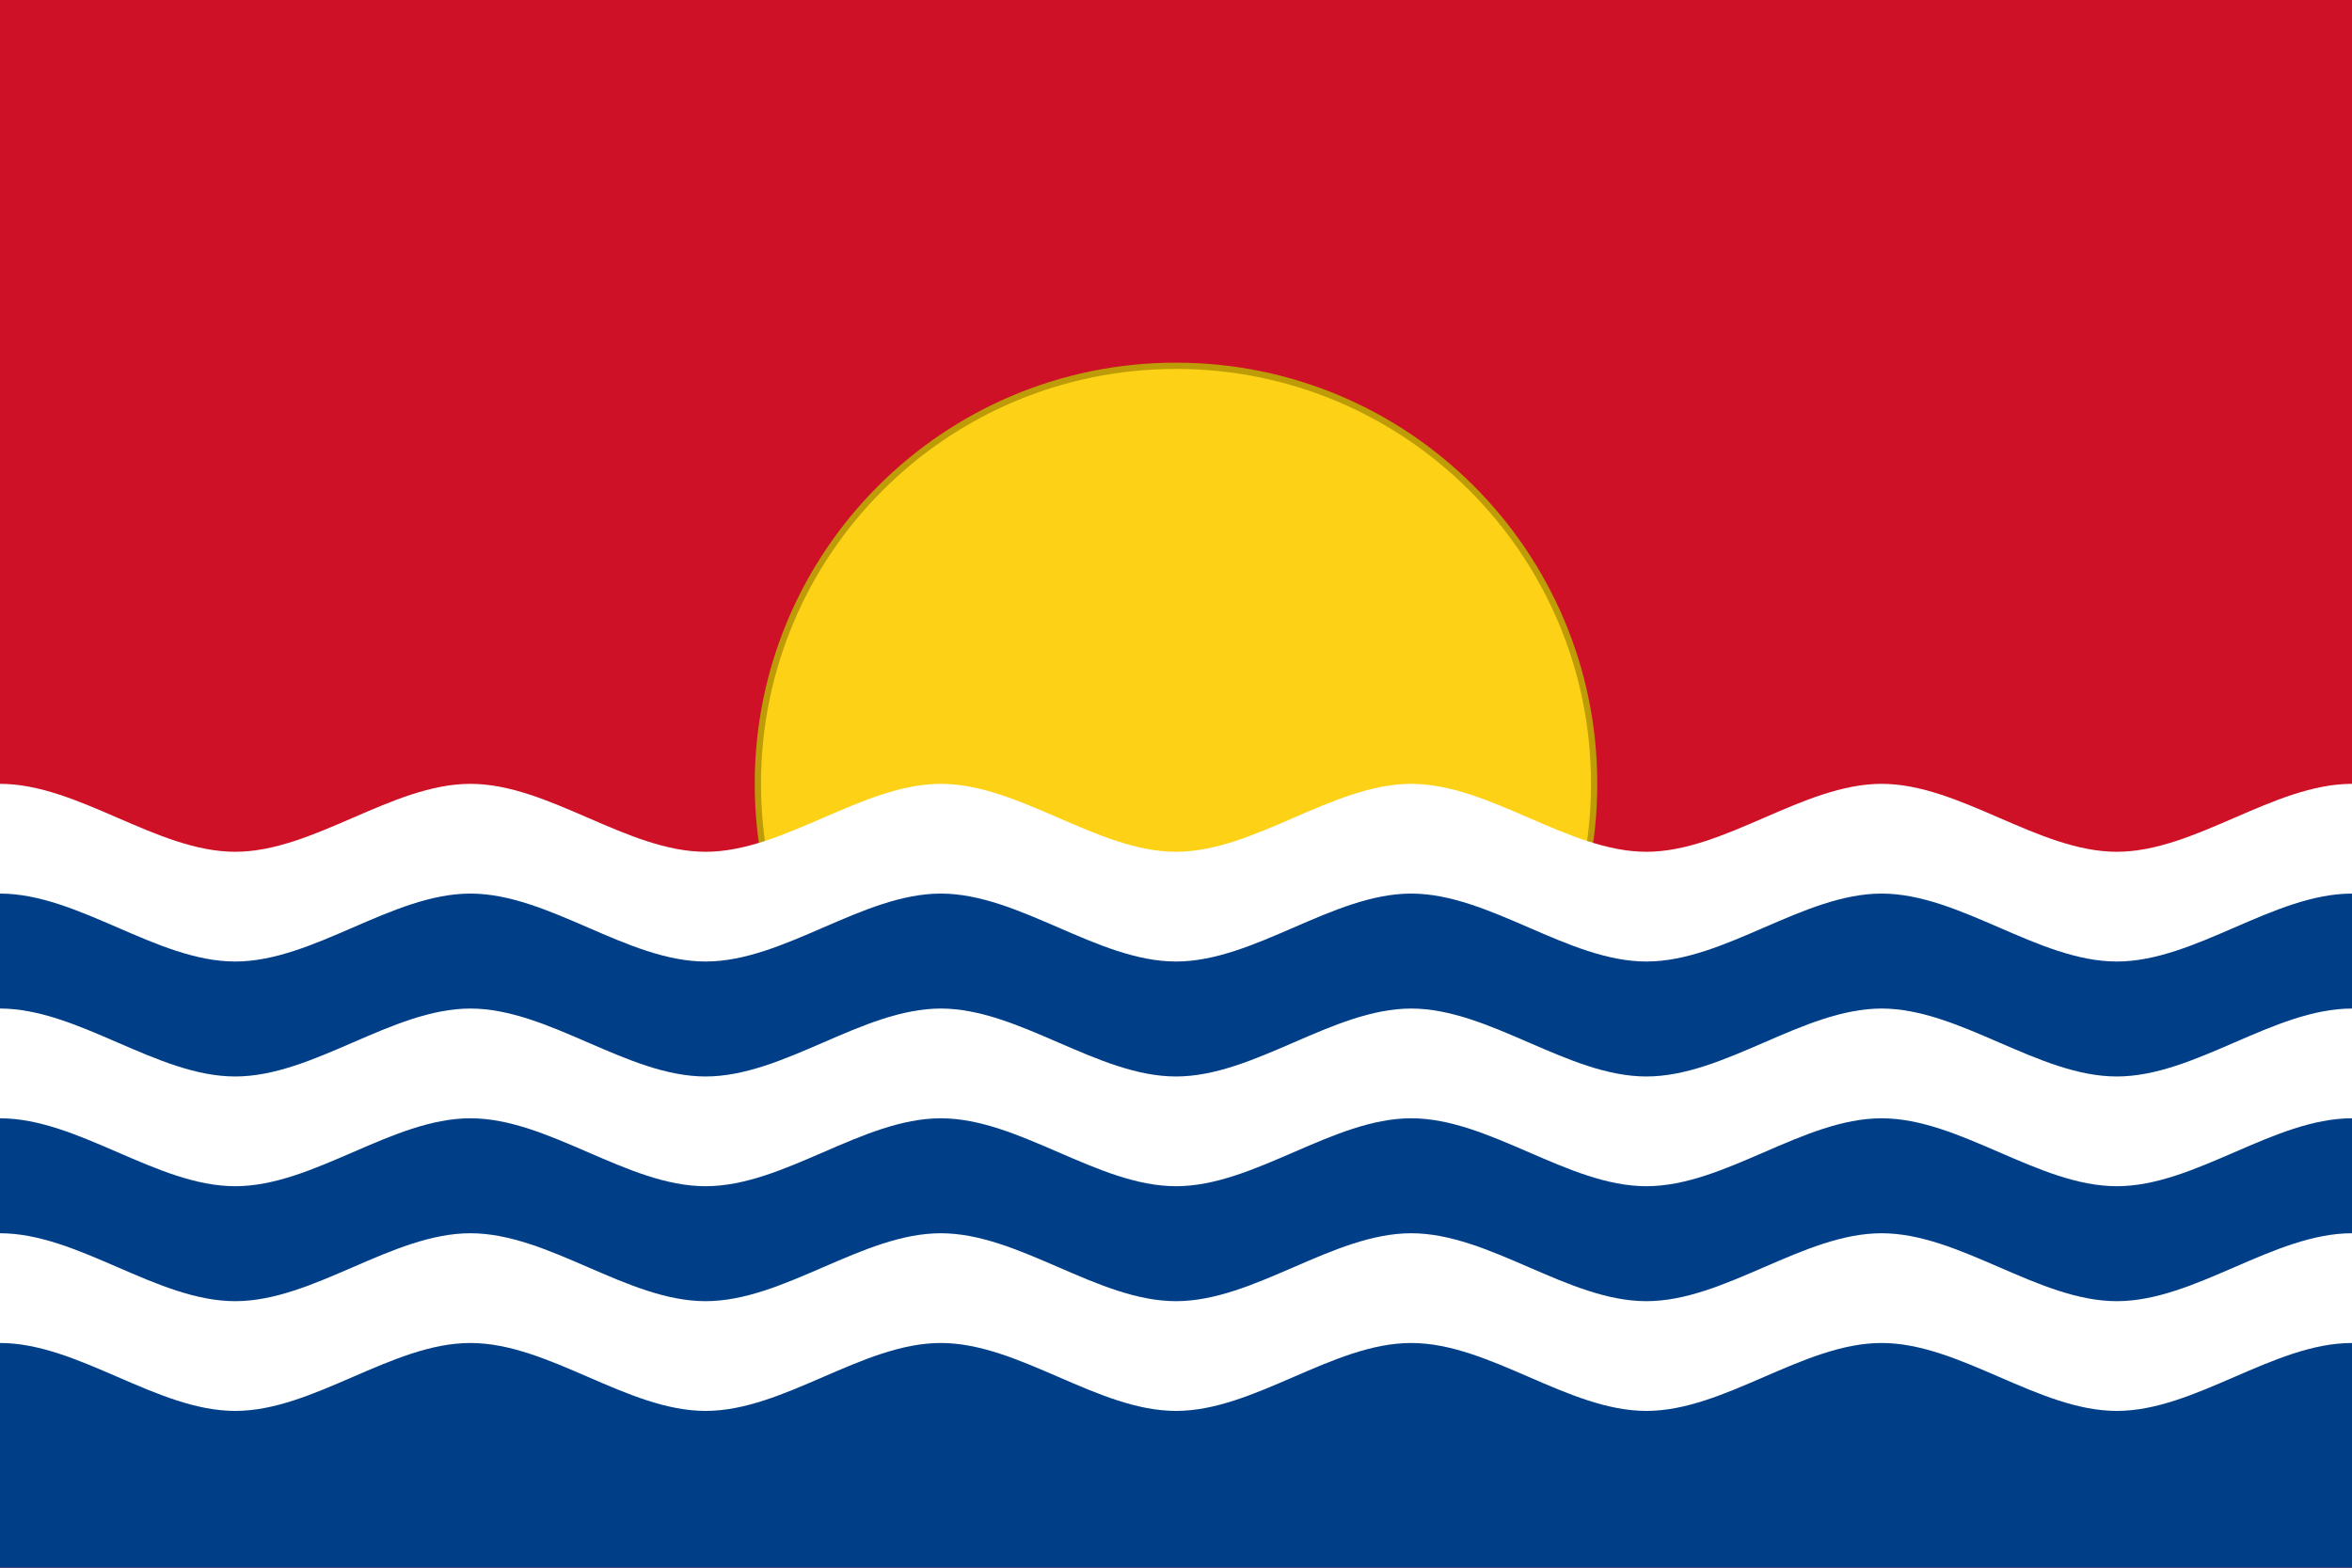
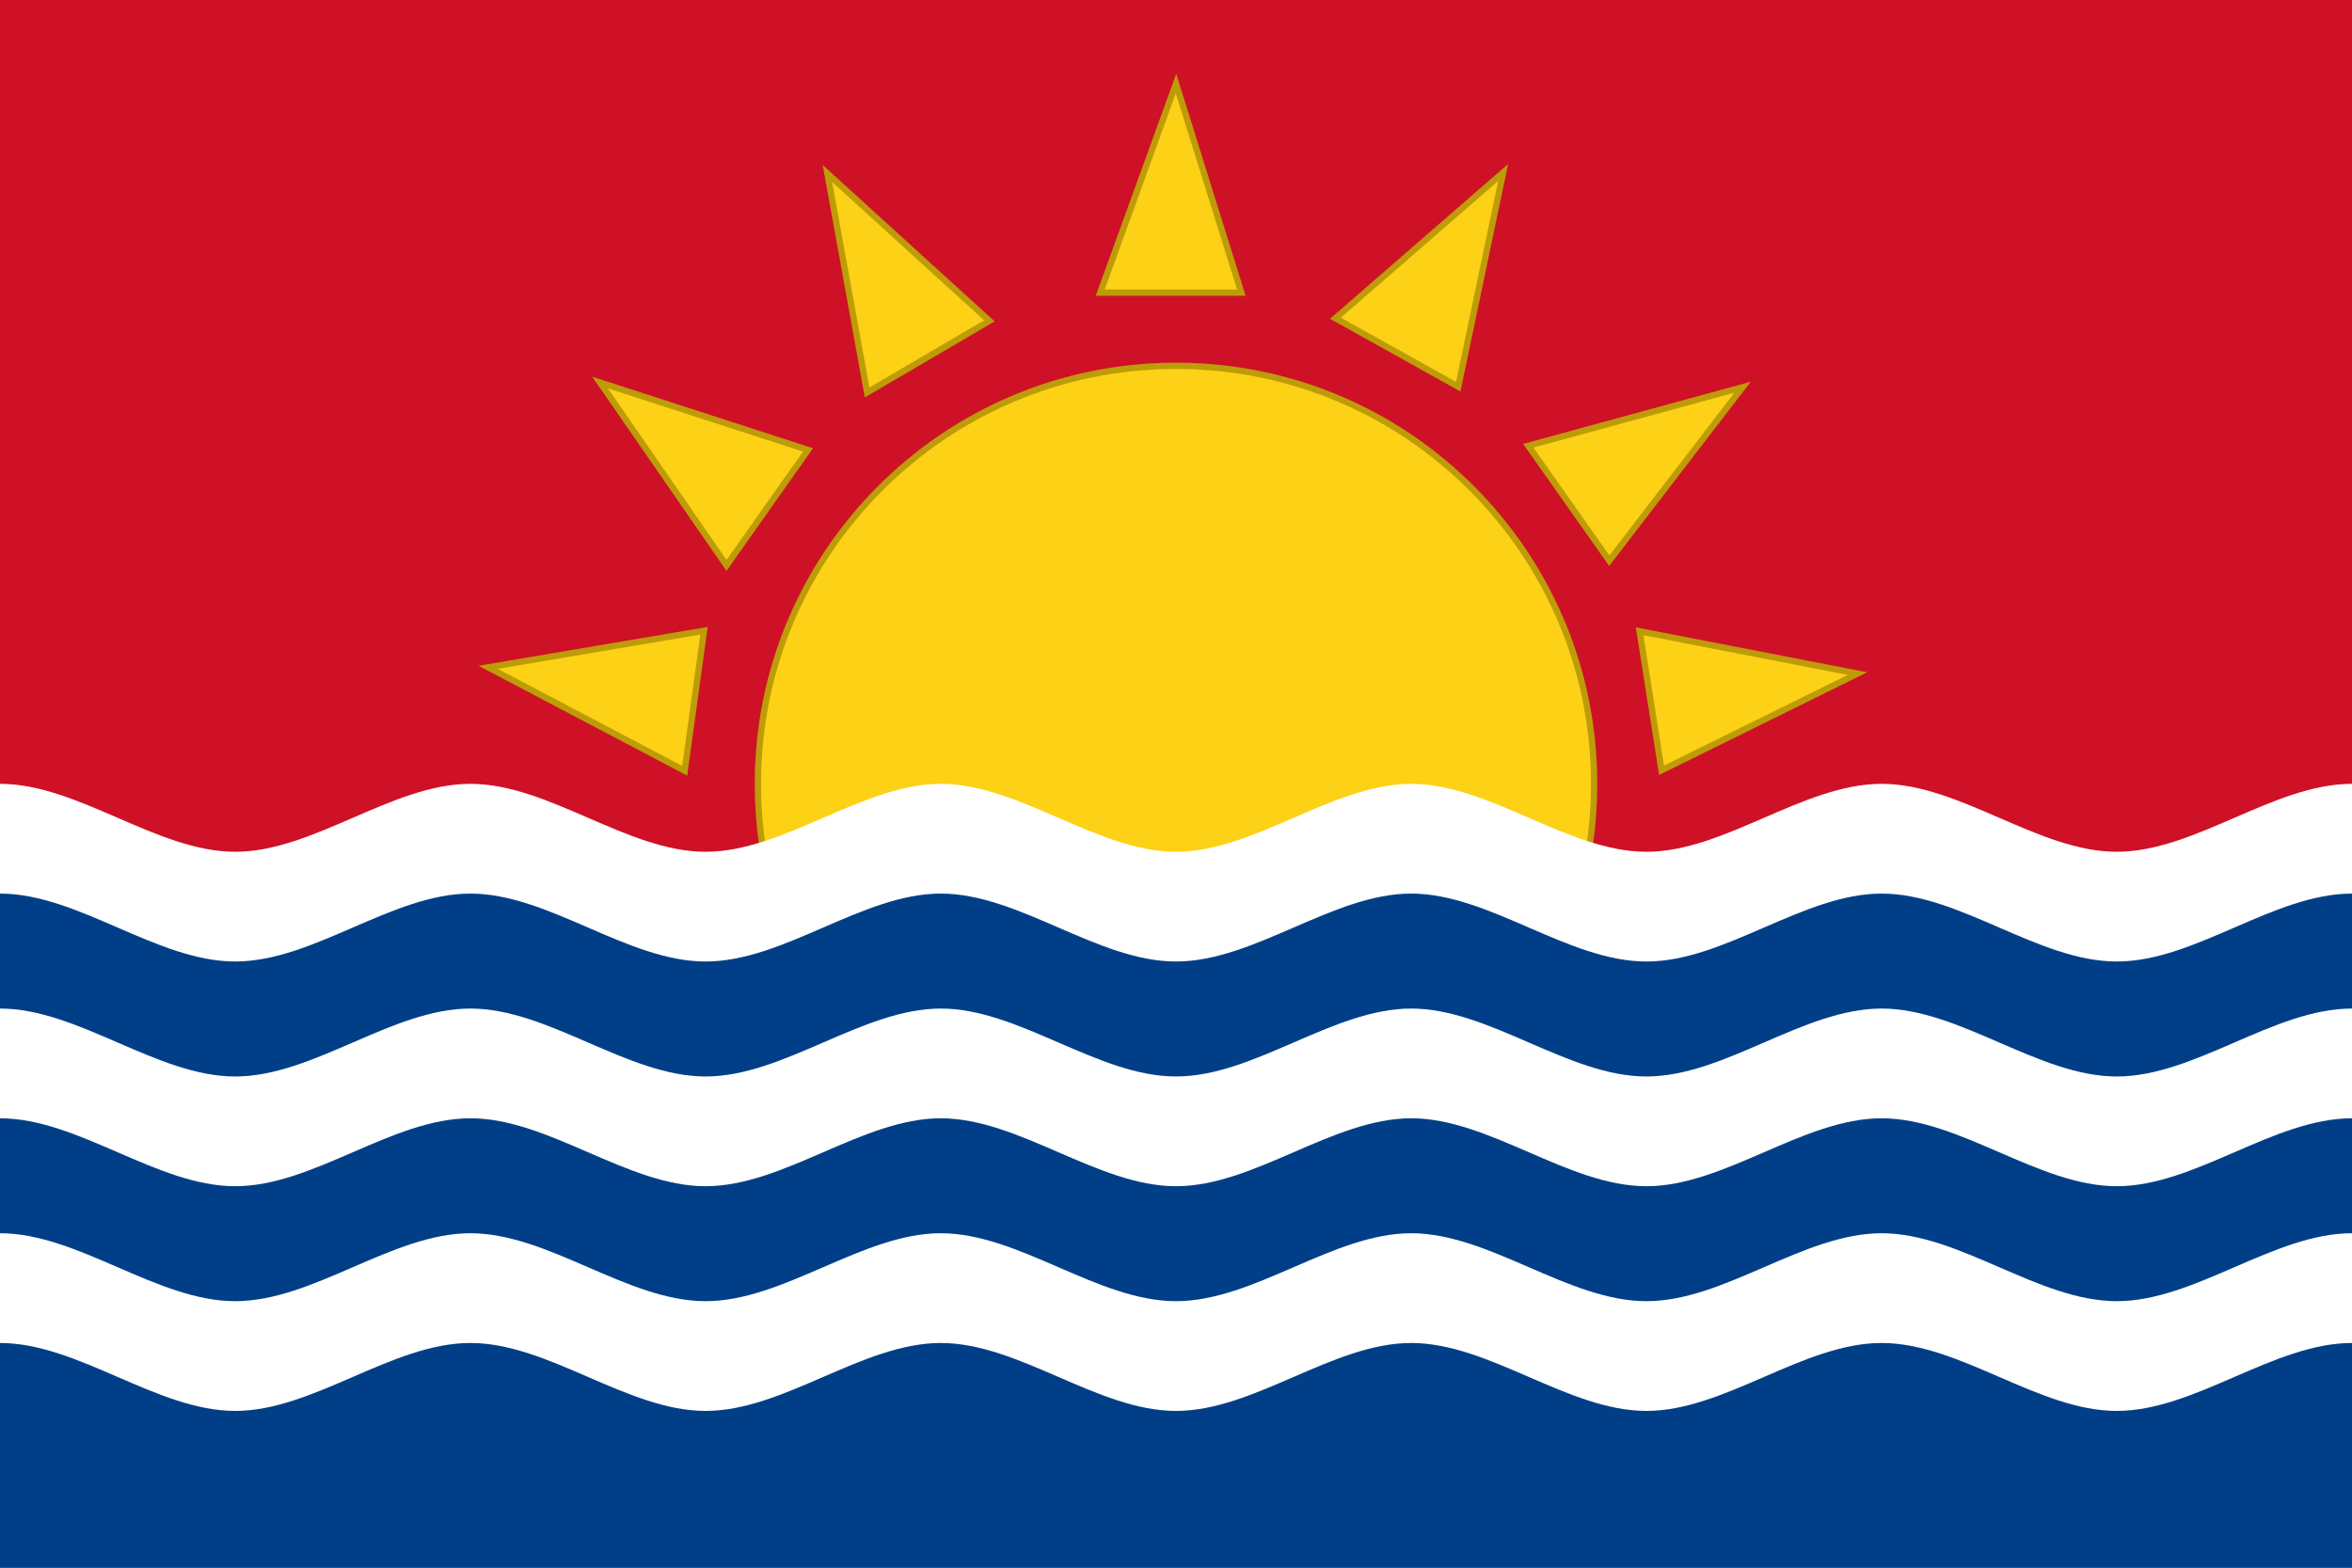
<svg xmlns="http://www.w3.org/2000/svg" viewBox="0 0 450 300">
  <path fill="#CE1126" d="M0 0h450v300H0V0z" />
-   <g transform="translate(-75)" fill="#FCD116" stroke="#BD9C08" stroke-width="1.2">
-     <circle cx="300" cy="150" r="80" />
+   <g fill="#FCD116" stroke="#BD9C08" stroke-width="1.2">
+     <circle cx="225" cy="150" r="80" />
+     <polygon points="225,16 210.5,56 237.5,56 " />
+     <polygon points="287.6,33 255.5,60.9 279,74 " />
+     <polygon points="158.3,33.2 165.9,75.1 189.3,61.4 " />
+     <polygon points="333.4,74.1 292.4,85.3 307.9,107.3 " />
+     <polygon points="114.8,73.2 139,108.2 154.6,86.1 " />
+     <polygon points="355.4,128.9 313.7,120.8 317.9,147.4 " />
+     <polygon points="93.4,127.7 131,147.5 134.7,120.7 " />
  </g>
  <path fill="#003F87" d="M0 165h450v135H0V165z" />
  <path fill="#FFF" d="M0 257c15 0 30 13 45 13s30-13 45-13 30 13 45 13 30-13 45-13 30 13 45 13 30-13 45-13 30 13 45 13 30-13 45-13 30 13 45 13 30-13 45-13v-21c-15 0-30 13-45 13s-30-13-45-13-30 13-45 13-30-13-45-13-30 13-45 13-30-13-45-13-30 13-45 13-30-13-45-13-30 13-45 13-30-13-45-13v21zM0 214c15 0 30 13 45 13s30-13 45-13 30 13 45 13 30-13 45-13 30 13 45 13 30-13 45-13 30 13 45 13 30-13 45-13 30 13 45 13 30-13 45-13v-21c-15 0-30 13-45 13s-30-13-45-13-30 13-45 13-30-13-45-13-30 13-45 13-30-13-45-13-30 13-45 13-30-13-45-13-30 13-45 13-30-13-45-13v21zM0 171c15 0 30 13 45 13s30-13 45-13 30 13 45 13 30-13 45-13 30 13 45 13 30-13 45-13 30 13 45 13 30-13 45-13 30 13 45 13 30-13 45-13v-21c-15 0-30 13-45 13s-30-13-45-13-30 13-45 13-30-13-45-13-30 13-45 13-30-13-45-13-30 13-45 13-30-13-45-13-30 13-45 13-30-13-45-13v21z" />
</svg>
